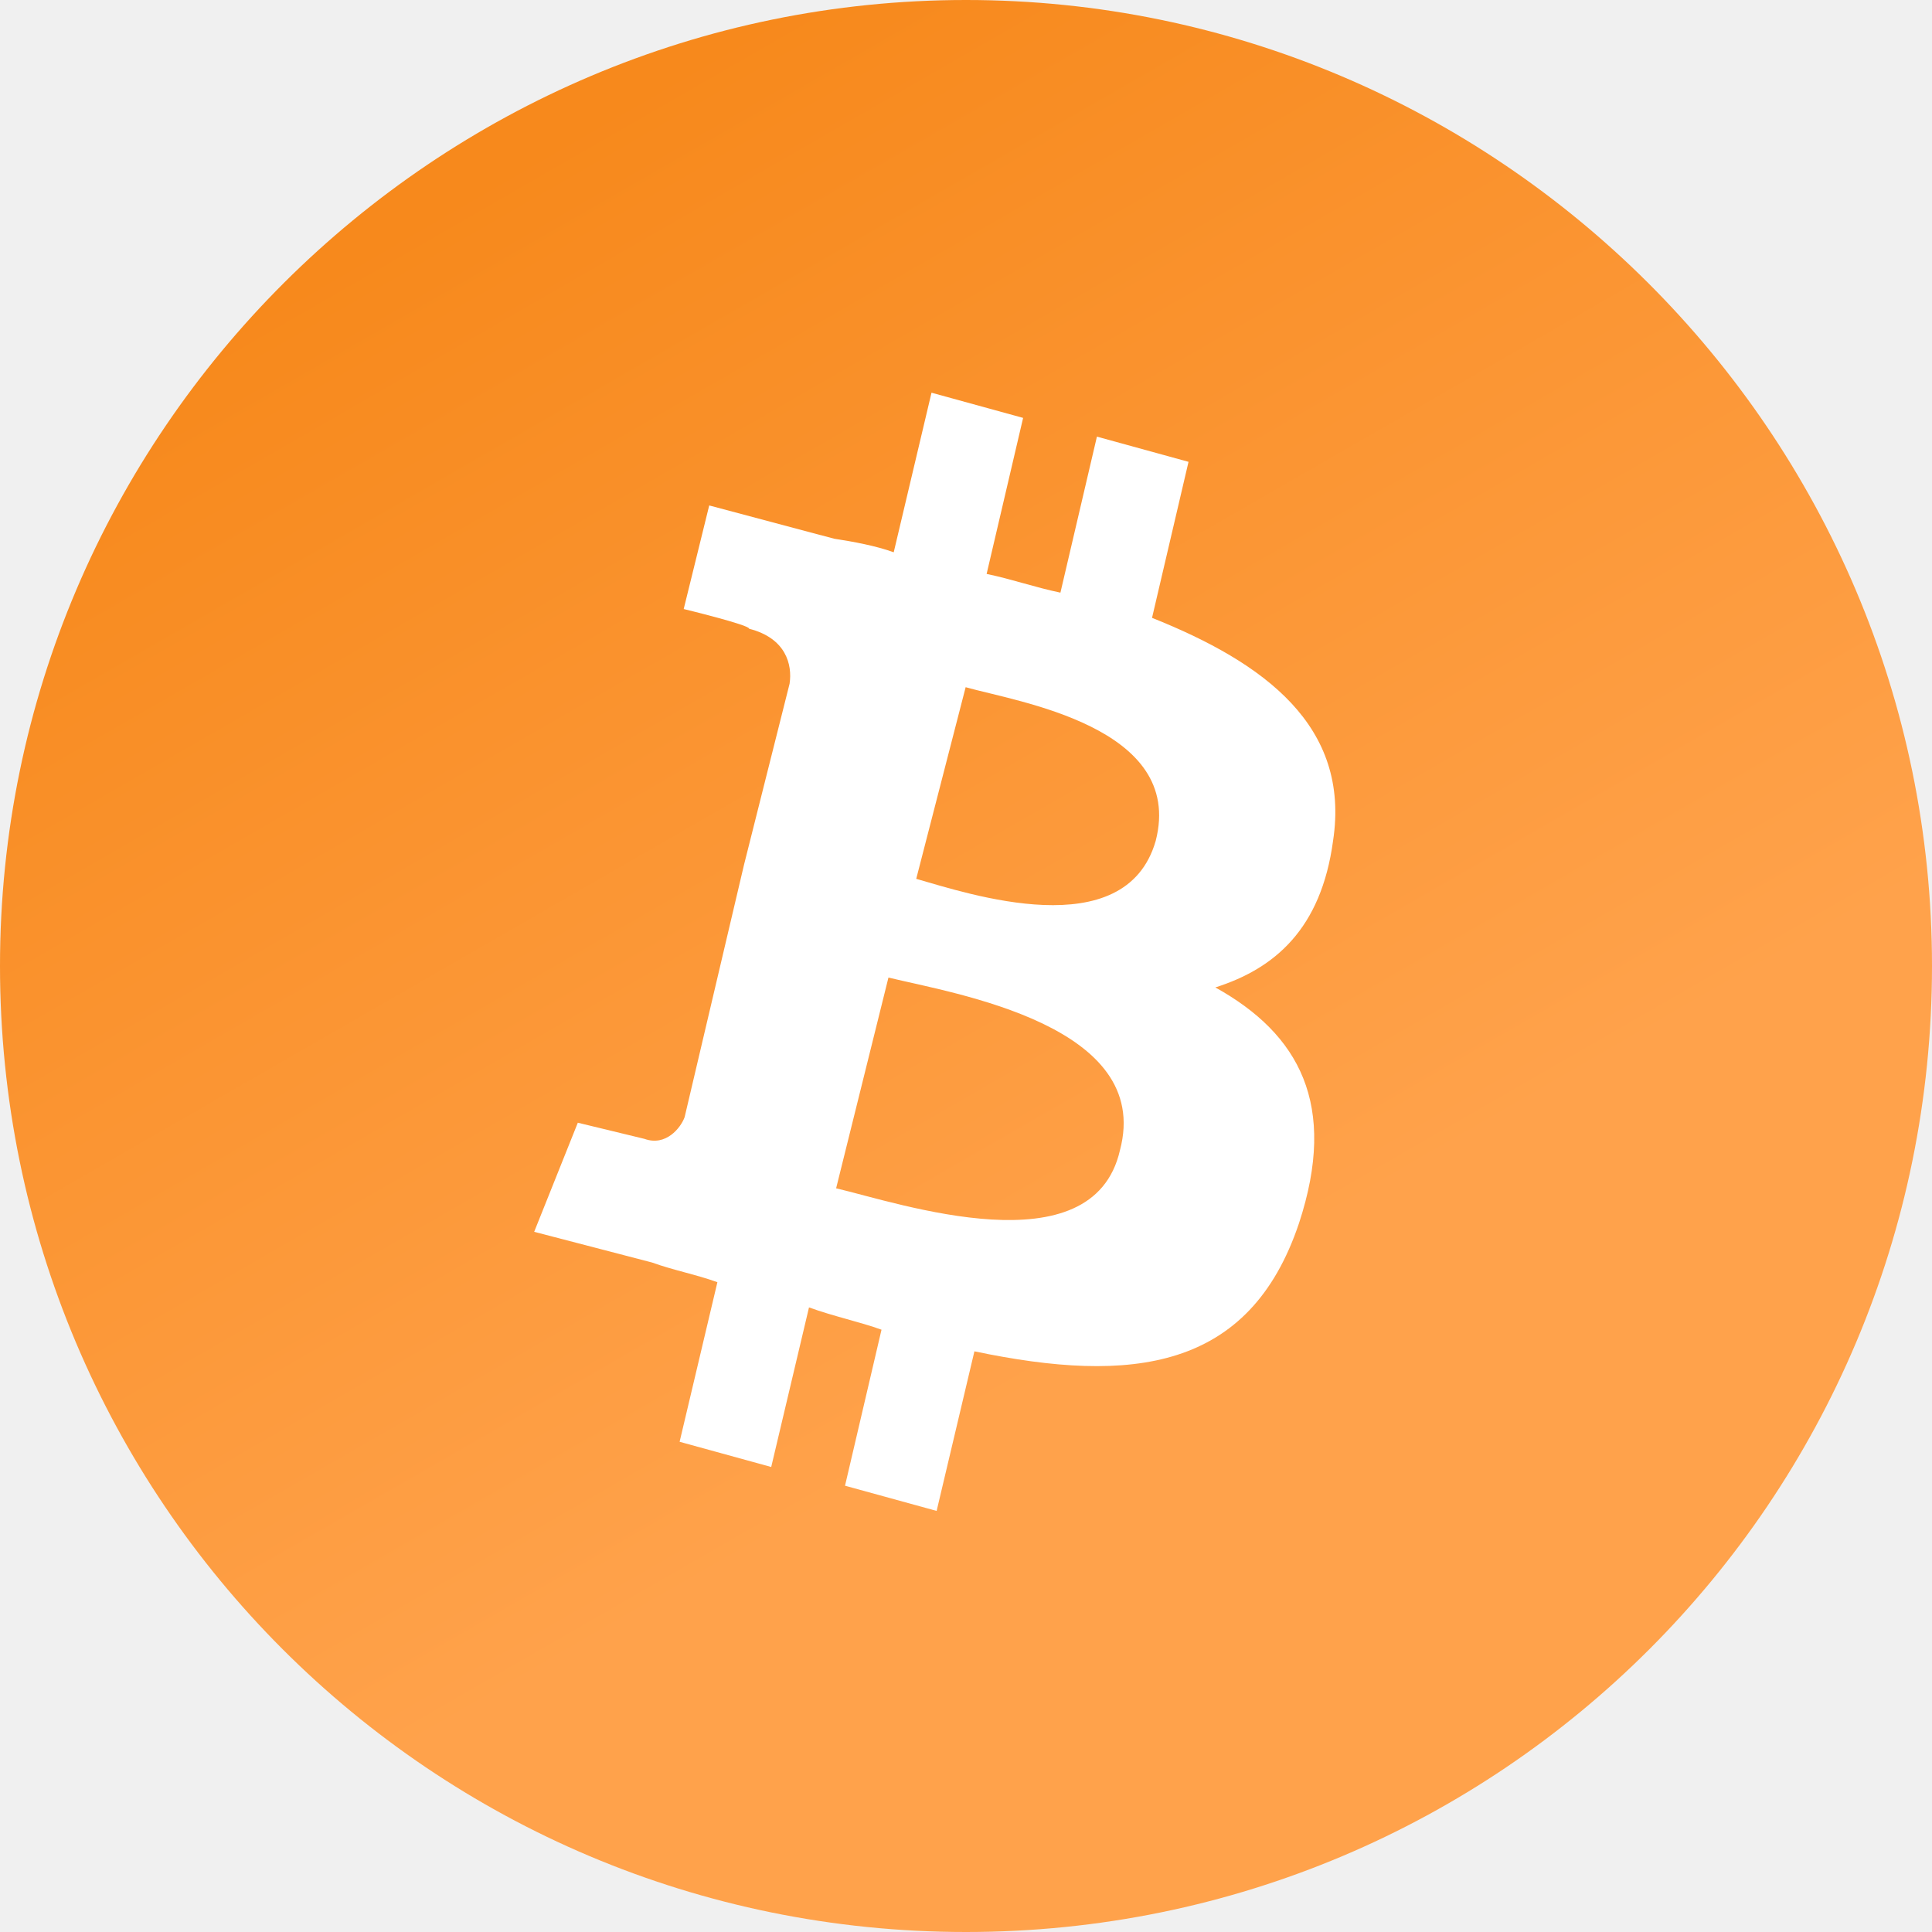
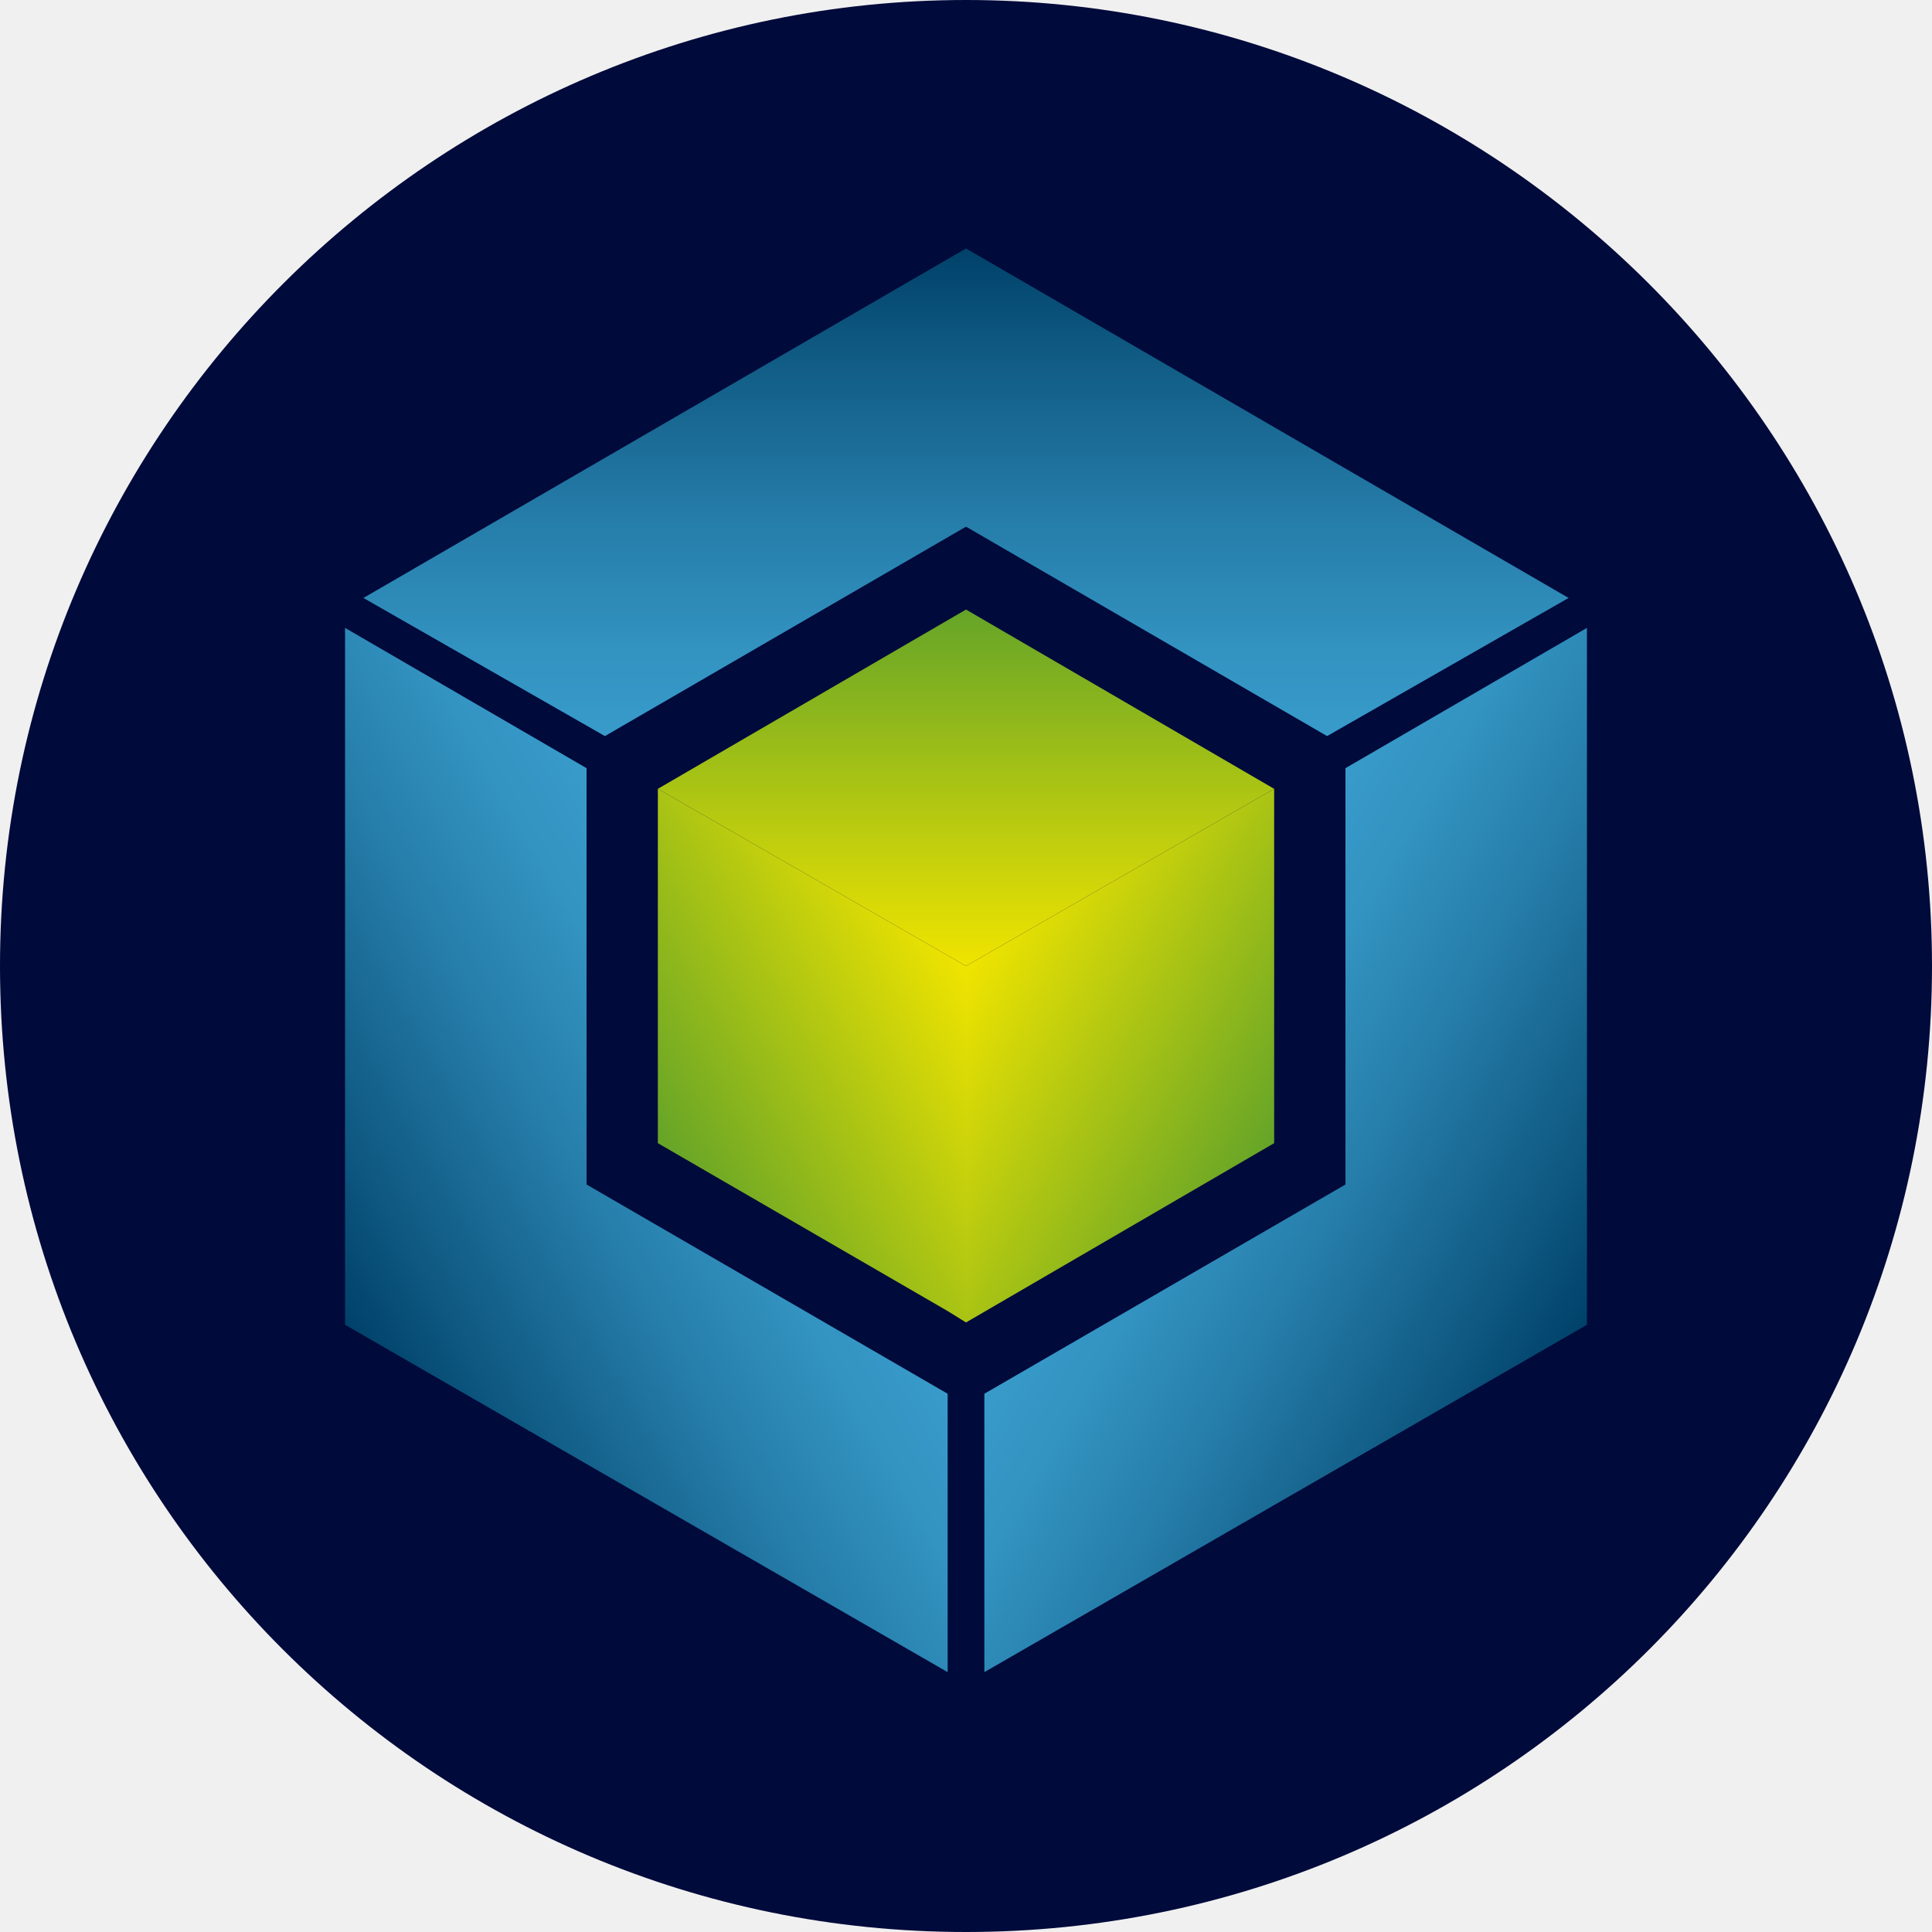
- <svg xmlns="http://www.w3.org/2000/svg" width="100%" height="100%" viewBox="0 0 51 51" version="1.1" xml:space="preserve" style="fill-rule:evenodd;clip-rule:evenodd;stroke-linejoin:round;stroke-miterlimit:1.414;">
-   <path id="coin" d="M25.5,51C39.6,51 51,39.6 51,25.5C51,11.4 39.5,0 25.5,0C11.5,0 0,11.4 0,25.5C0,39.6 11.4,51 25.5,51Z" style="fill:url(#_Linear1);fill-rule:nonzero;" />
-   <g id="BitPay.-Bitcoin_Symbol" transform="matrix(0.939973,0.341249,-0.341249,0.939973,10.2185,-7.19166)">
-     <path d="M33.5,19.1C32.9,16.1 30.2,15.3 27,15.2L26.5,11L24,11.2L24.5,15.4C23.8,15.5 23.2,15.5 22.5,15.6L22,11.4L19.5,11.6L20,15.9C19.5,15.9 18.9,16 18.4,16.1L15,16.4L15.3,19.2C15.3,19.2 17.1,19 17.1,19.1C18.1,19 18.5,19.6 18.6,20.1L19.1,25C19.2,25 19.3,25 19.4,25C19.3,25 19.2,25 19.1,25L19.9,31.8C19.9,32.1 19.7,32.7 19.1,32.7L17.3,32.9L17.2,36L20.4,35.7C21,35.7 21.6,35.6 22.2,35.6L22.7,39.9L25.2,39.7L24.7,35.4C25.4,35.4 26.1,35.3 26.7,35.3L27.2,39.5L29.7,39.3L29.2,35C33.4,34.4 36.2,33 36.1,28.9C36,25.6 34.4,24.2 31.9,23.8C33.2,22.8 34,21.4 33.5,19.1ZM31,28.7C31.4,31.9 26,32 24.3,32.2L23.7,26.5C25.5,26.3 30.7,25.3 31,28.7ZM23.5,23.8L23,18.6C24.4,18.5 28.8,17.6 29.1,20.7C29.3,23.6 24.9,23.7 23.5,23.8Z" style="fill:white;fill-rule:nonzero;" />
+ <svg xmlns="http://www.w3.org/2000/svg" xmlns:xlink="http://www.w3.org/1999/xlink" version="1.1" id="Capa_1" x="0px" y="0px" width="1000px" height="1000px" viewBox="0 0 1000 1000" style="enable-background:new 0 0 1000 1000;" xml:space="preserve">
+   <style type="text/css">
+ 	.st0{fill:#000A3B;}
+ 	.st1{clip-path:url(#SVGID_2_);}
+ 	.st2{fill:url(#SVGID_3_);}
+ 	.st3{fill:url(#SVGID_4_);}
+ 	.st4{fill:url(#SVGID_5_);}
+ 	.st5{fill:url(#SVGID_6_);}
+ 	.st6{fill:url(#SVGID_7_);}
+ 	.st7{fill:url(#SVGID_8_);}
+ </style>
+   <g>
+     <path id="coin" class="st0" d="M500,1000c276.5,0,500-223.5,500-500S774.5,0,500,0S0,223.5,0,500S223.5,1000,500,1000z" />
+     <g id="BitPay.-Bitcoin_Symbol">
+       <g>
+         <g>
+           <g>
+             <defs>
+               <polygon id="SVGID_1_" points="178.6,314.3 178.6,685.7 500,871.4 821.4,685.7 821.4,314.3 500,128.6       " />
+             </defs>
+             <clipPath id="SVGID_2_">
+               <use xlink:href="#SVGID_1_" style="overflow:visible;" />
+             </clipPath>
+             <g class="st1">
+               <g>
+                 <linearGradient id="SVGID_3_" gradientUnits="userSpaceOnUse" x1="603.119" y1="1473.236" x2="821.618" y2="1599.386" gradientTransform="matrix(1 0 0 1 0 -914)">
+                   <stop offset="0" style="stop-color:#389BCA" />
+                   <stop offset="0.173" style="stop-color:#3393C1" />
+                   <stop offset="0.454" style="stop-color:#257CA8" />
+                   <stop offset="0.807" style="stop-color:#0E5881" />
+                   <stop offset="1" style="stop-color:#004169" />
+                 </linearGradient>
+                 <polygon class="st2" points="821.4,325 821.4,685.7 509.5,865.5 509.5,721.4 696.4,613.1 696.4,397.6        " />
+                 <linearGradient id="SVGID_4_" gradientUnits="userSpaceOnUse" x1="396.881" y1="1473.236" x2="178.382" y2="1599.386" gradientTransform="matrix(1 0 0 1 0 -914)">
+                   <stop offset="0" style="stop-color:#389BCA" />
+                   <stop offset="0.173" style="stop-color:#3393C1" />
+                   <stop offset="0.454" style="stop-color:#257CA8" />
+                   <stop offset="0.807" style="stop-color:#0E5881" />
+                   <stop offset="1" style="stop-color:#004169" />
+                 </linearGradient>
+                 <polygon class="st3" points="303.6,613.1 490.5,721.4 490.5,865.5 178.6,685.7 178.6,325 303.6,397.6        " />
+                 <linearGradient id="SVGID_5_" gradientUnits="userSpaceOnUse" x1="500" y1="1294.952" x2="500" y2="1042.571" gradientTransform="matrix(1 0 0 1 0 -914)">
+                   <stop offset="0" style="stop-color:#389BCA" />
+                   <stop offset="0.173" style="stop-color:#3393C1" />
+                   <stop offset="0.454" style="stop-color:#257CA8" />
+                   <stop offset="0.807" style="stop-color:#0E5881" />
+                   <stop offset="1" style="stop-color:#004169" />
+                 </linearGradient>
+                 <polygon class="st4" points="811.9,309.5 686.9,381 500,272.6 313.1,381 188.1,309.5 500,128.6        " />
+               </g>
+               <g>
+                 <linearGradient id="SVGID_6_" gradientUnits="userSpaceOnUse" x1="499.836" y1="1414.284" x2="659.377" y2="1506.394" gradientTransform="matrix(1 0 0 1 0 -914)">
+                   <stop offset="0" style="stop-color:#F0E400" />
+                   <stop offset="1" style="stop-color:#65A428" />
+                 </linearGradient>
+                 <polygon class="st5" points="659.5,408.3 659.5,408.3 659.5,591.7 500,684.5 500,500        " />
+                 <linearGradient id="SVGID_7_" gradientUnits="userSpaceOnUse" x1="500.164" y1="1414.283" x2="340.828" y2="1506.276" gradientTransform="matrix(1 0 0 1 0 -914)">
+                   <stop offset="0" style="stop-color:#F0E400" />
+                   <stop offset="1" style="stop-color:#65A428" />
+                 </linearGradient>
+                 <polygon class="st6" points="500,500 500,684.5 490.5,678.6 340.5,591.7 340.5,408.3 340.5,408.3        " />
+                 <linearGradient id="SVGID_8_" gradientUnits="userSpaceOnUse" x1="500" y1="1414" x2="500" y2="1229.765" gradientTransform="matrix(1 0 0 1 0 -914)">
+                   <stop offset="0" style="stop-color:#F0E400" />
+                   <stop offset="1" style="stop-color:#65A428" />
+                 </linearGradient>
+                 <polygon class="st7" points="500,500 340.5,408.3 500,315.5 659.5,408.3        " />
+               </g>
+             </g>
+           </g>
+         </g>
+       </g>
+     </g>
  </g>
-   <defs>
-     <linearGradient id="_Linear1" x1="0" y1="0" x2="1" y2="0" gradientUnits="userSpaceOnUse" gradientTransform="matrix(-17.5917,-30.4347,30.4347,-17.5917,30.8557,34.8191)">
-       <stop offset="0" style="stop-color:rgb(255,162,75);stop-opacity:1" />
-       <stop offset="1" style="stop-color:rgb(247,137,28);stop-opacity:1" />
-     </linearGradient>
-   </defs>
</svg>
